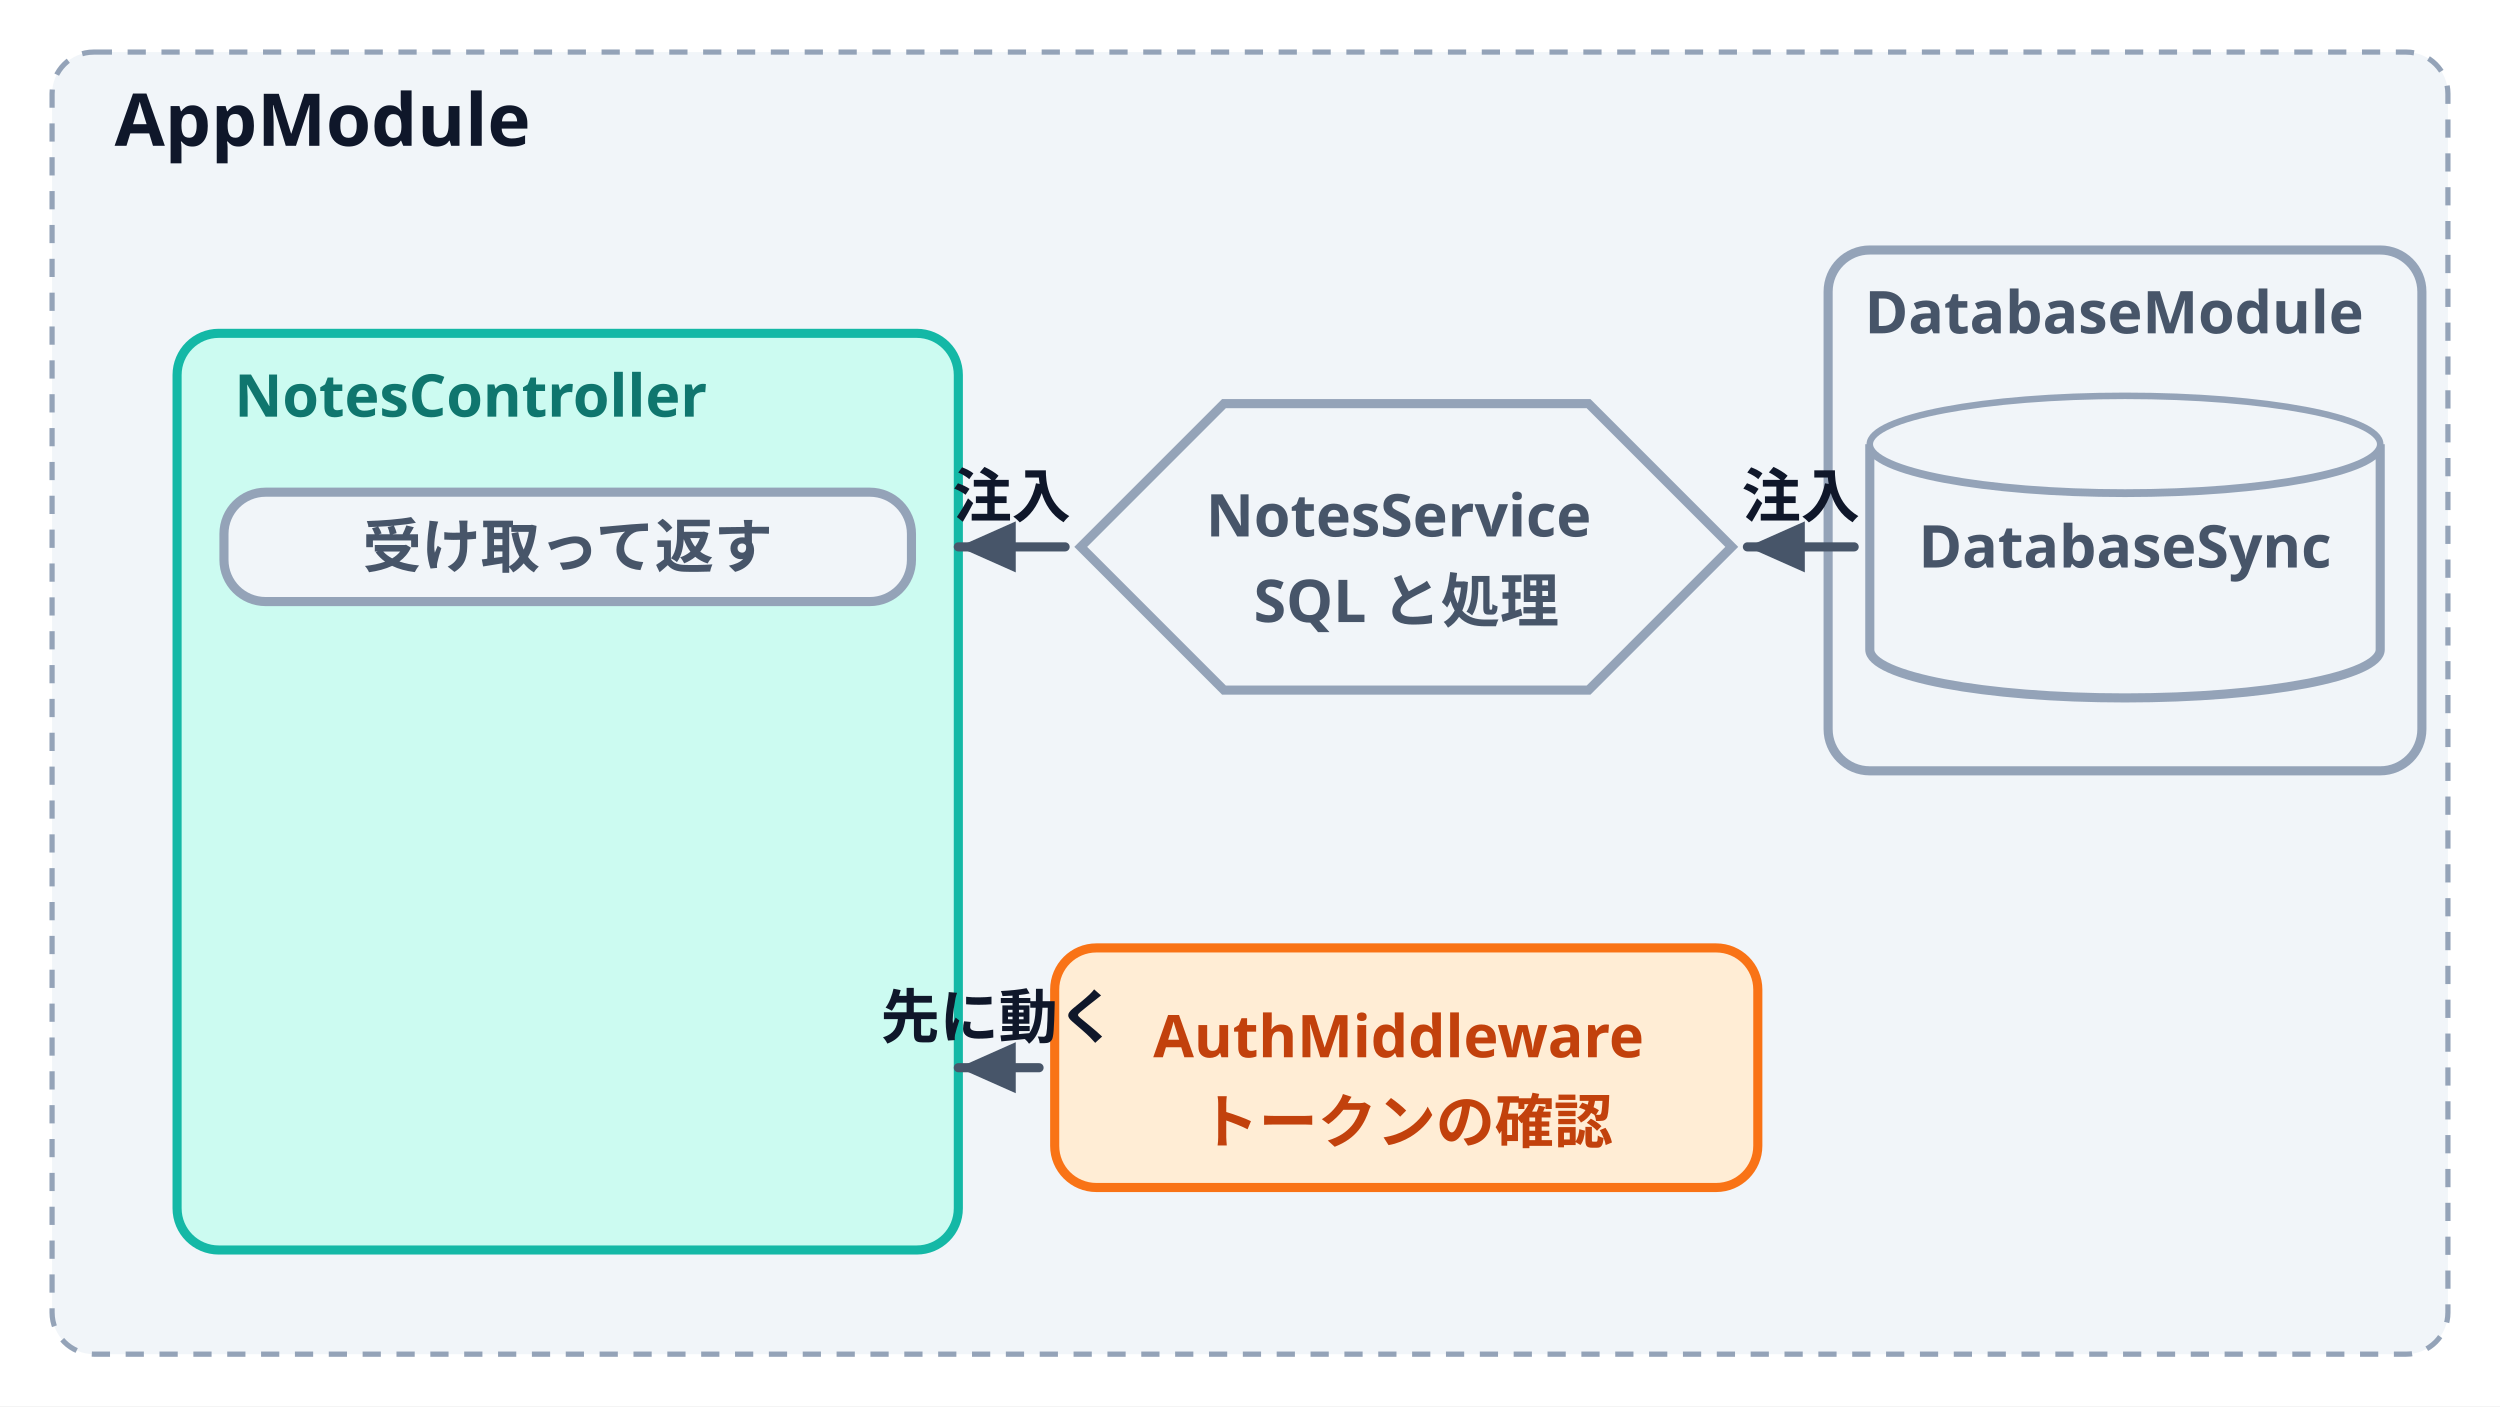
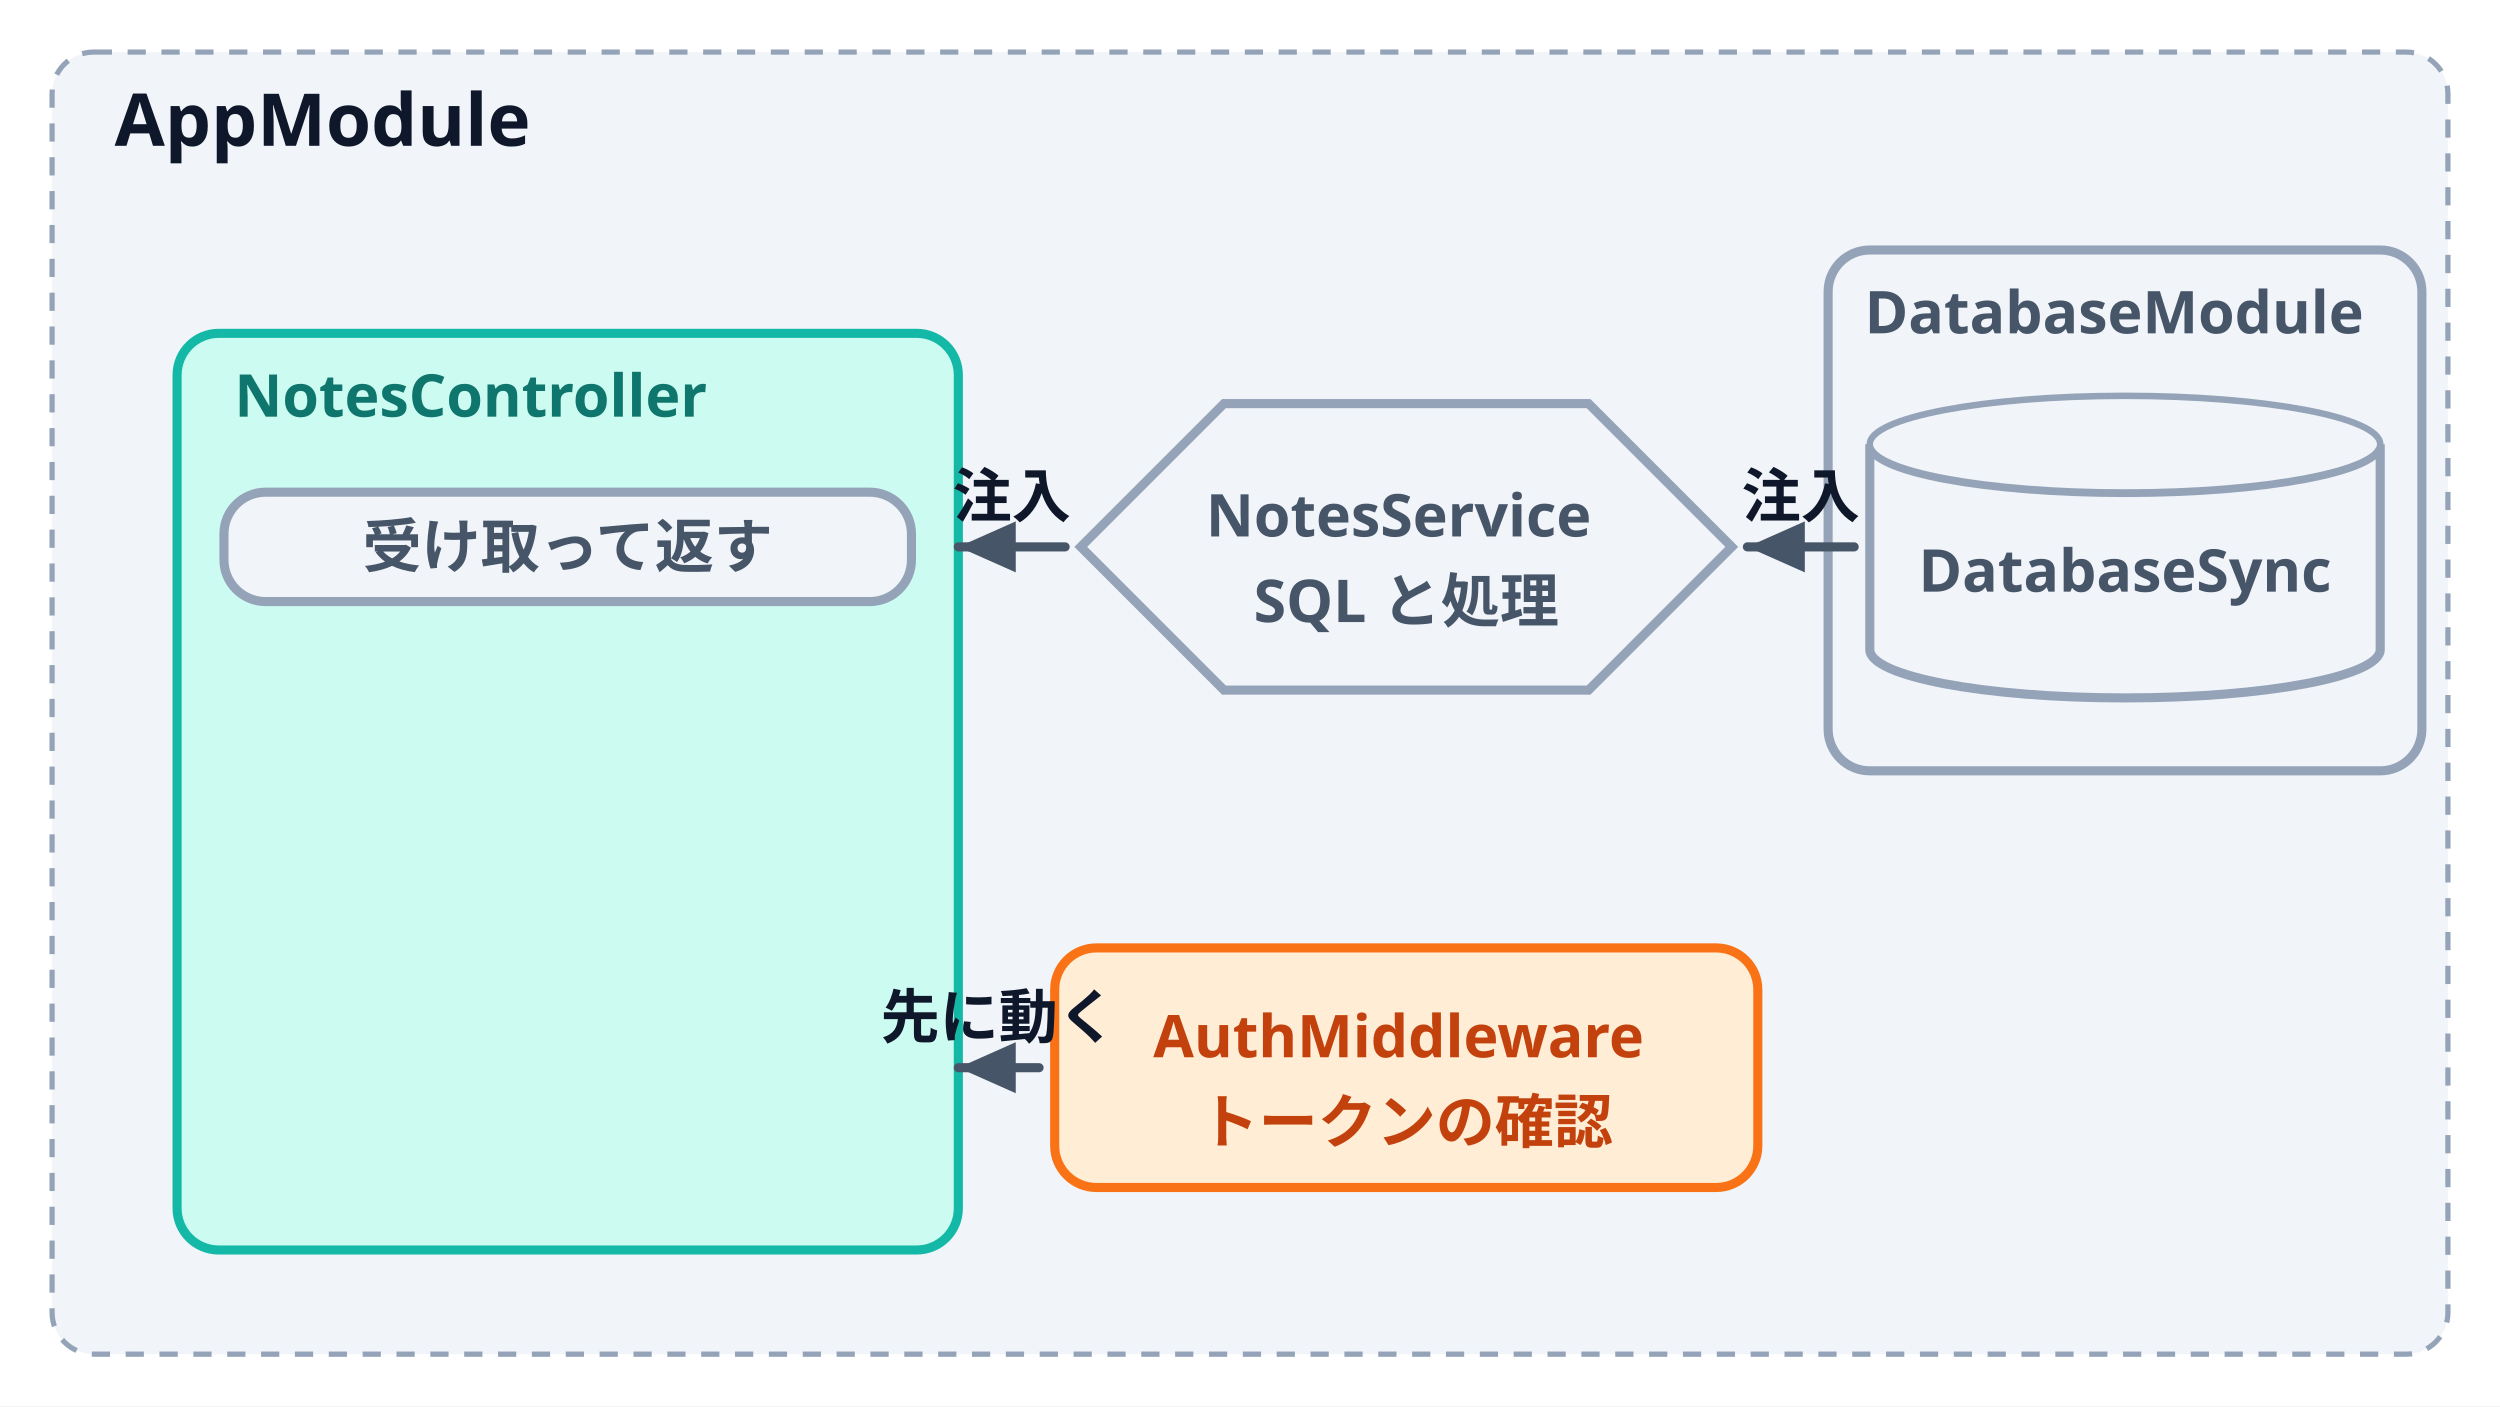
<svg xmlns="http://www.w3.org/2000/svg" width="960" height="540" viewBox="0 0 960 540" font-family="'Hiragino Sans','Noto Sans JP','Yu Gothic','Segoe UI',sans-serif">
  <defs>
    <marker id="aR" viewBox="0 0 10 10" refX="9" refY="5" markerWidth="7" markerHeight="7" orient="auto-start-reverse">
      <path d="M0 1 L9 5 L0 9 z" fill="#475569" />
    </marker>
    <marker id="aRsub" viewBox="0 0 10 10" refX="9" refY="5" markerWidth="7" markerHeight="7" orient="auto-start-reverse">
      <path d="M0 1 L9 5 L0 9 z" fill="#94a3b8" />
    </marker>
  </defs>
  <rect x="0" y="0" width="960" height="540" fill="#ffffff" />
  <rect x="20" y="20" width="920" height="500" rx="16" fill="#f1f5f9" stroke="#94a3b8" stroke-width="2.0" stroke-dasharray="7 6" />
  <text x="44" y="56" text-anchor="start" font-size="28.0" fill="#0f172a" font-weight="700">AppModule</text>
  <rect x="68" y="128" width="300" height="352" rx="16" fill="#ccfbf1" stroke="#14b8a6" stroke-width="3.5" />
  <text x="90" y="160" text-anchor="start" font-size="22.667" fill="#0f766e" font-weight="600">NotesController</text>
  <rect x="86" y="189" width="264" height="42" rx="16" fill="#f1f5f9" stroke="#94a3b8" stroke-width="3.5" />
  <text x="218" y="217.933" text-anchor="middle" font-size="22.667" fill="#475569" font-weight="600">受け取って返す</text>
  <rect x="702" y="96" width="228" height="200" rx="16" fill="#f1f5f9" stroke="#94a3b8" stroke-width="3.5" />
  <text x="716" y="128" text-anchor="start" font-size="22.667" fill="#475569" font-weight="600">DatabaseModule</text>
  <path d="M718.0 170.56 A98.0 18.56 0 0 0 914.0 170.56 L914.0 249.44 A98.0 18.56 0 0 1 718.0 249.44 Z" fill="#f1f5f9" stroke="#94a3b8" stroke-width="3.5" />
  <ellipse cx="816.0" cy="170.56" rx="98.0" ry="18.56" fill="#f1f5f9" stroke="#94a3b8" stroke-width="2.5" />
-   <text x="816" y="217.933" text-anchor="middle" font-size="22.667" fill="#475569" font-weight="600">DatabaseSync</text>
+   <text x="816" y="227.213" text-anchor="middle" font-size="22.667" fill="#475569" font-weight="600">DatabaseSync</text>
  <polygon points="470,155 610,155 665,210 610,265 470,265 415,210" fill="#f1f5f9" stroke="#94a3b8" stroke-width="3.5" />
  <text x="540" y="206" text-anchor="middle" font-size="22.667" fill="#475569" font-weight="600">
    <tspan x="540" dy="0">NotesService</tspan>
    <tspan x="540" dy="32.867">SQL と処理</tspan>
  </text>
  <rect x="405" y="364" width="270" height="92" rx="16" fill="#ffedd5" stroke="#f97316" stroke-width="3.5" />
  <text x="540" y="406" text-anchor="middle" font-size="22.667" fill="#c2410c" font-weight="600">
    <tspan x="540" dy="0">AuthMiddleware</tspan>
    <tspan x="540" dy="32.867">トークンの確認</tspan>
  </text>
  <path d="M712.00 210.00 L671.00 210.00" fill="none" stroke="#475569" stroke-width="3.5" stroke-linecap="round" stroke-linejoin="round" marker-end="url(#aR)" />
  <text x="691.5" y="198.6" text-anchor="middle" font-size="22.667" fill="#0f172a" font-weight="600">注入</text>
  <path d="M409.00 210.00 L368.00 210.00" fill="none" stroke="#475569" stroke-width="3.5" stroke-linecap="round" stroke-linejoin="round" marker-end="url(#aR)" />
  <text x="388.5" y="198.6" text-anchor="middle" font-size="22.667" fill="#0f172a" font-weight="600">注入</text>
  <path d="M399.00 410.00 L368.00 410.00" fill="none" stroke="#475569" stroke-width="3.5" stroke-linecap="round" stroke-linejoin="round" marker-end="url(#aR)" />
  <text x="383.5" y="398.6" text-anchor="middle" font-size="22.667" fill="#0f172a" font-weight="600">先に動く</text>
</svg>
